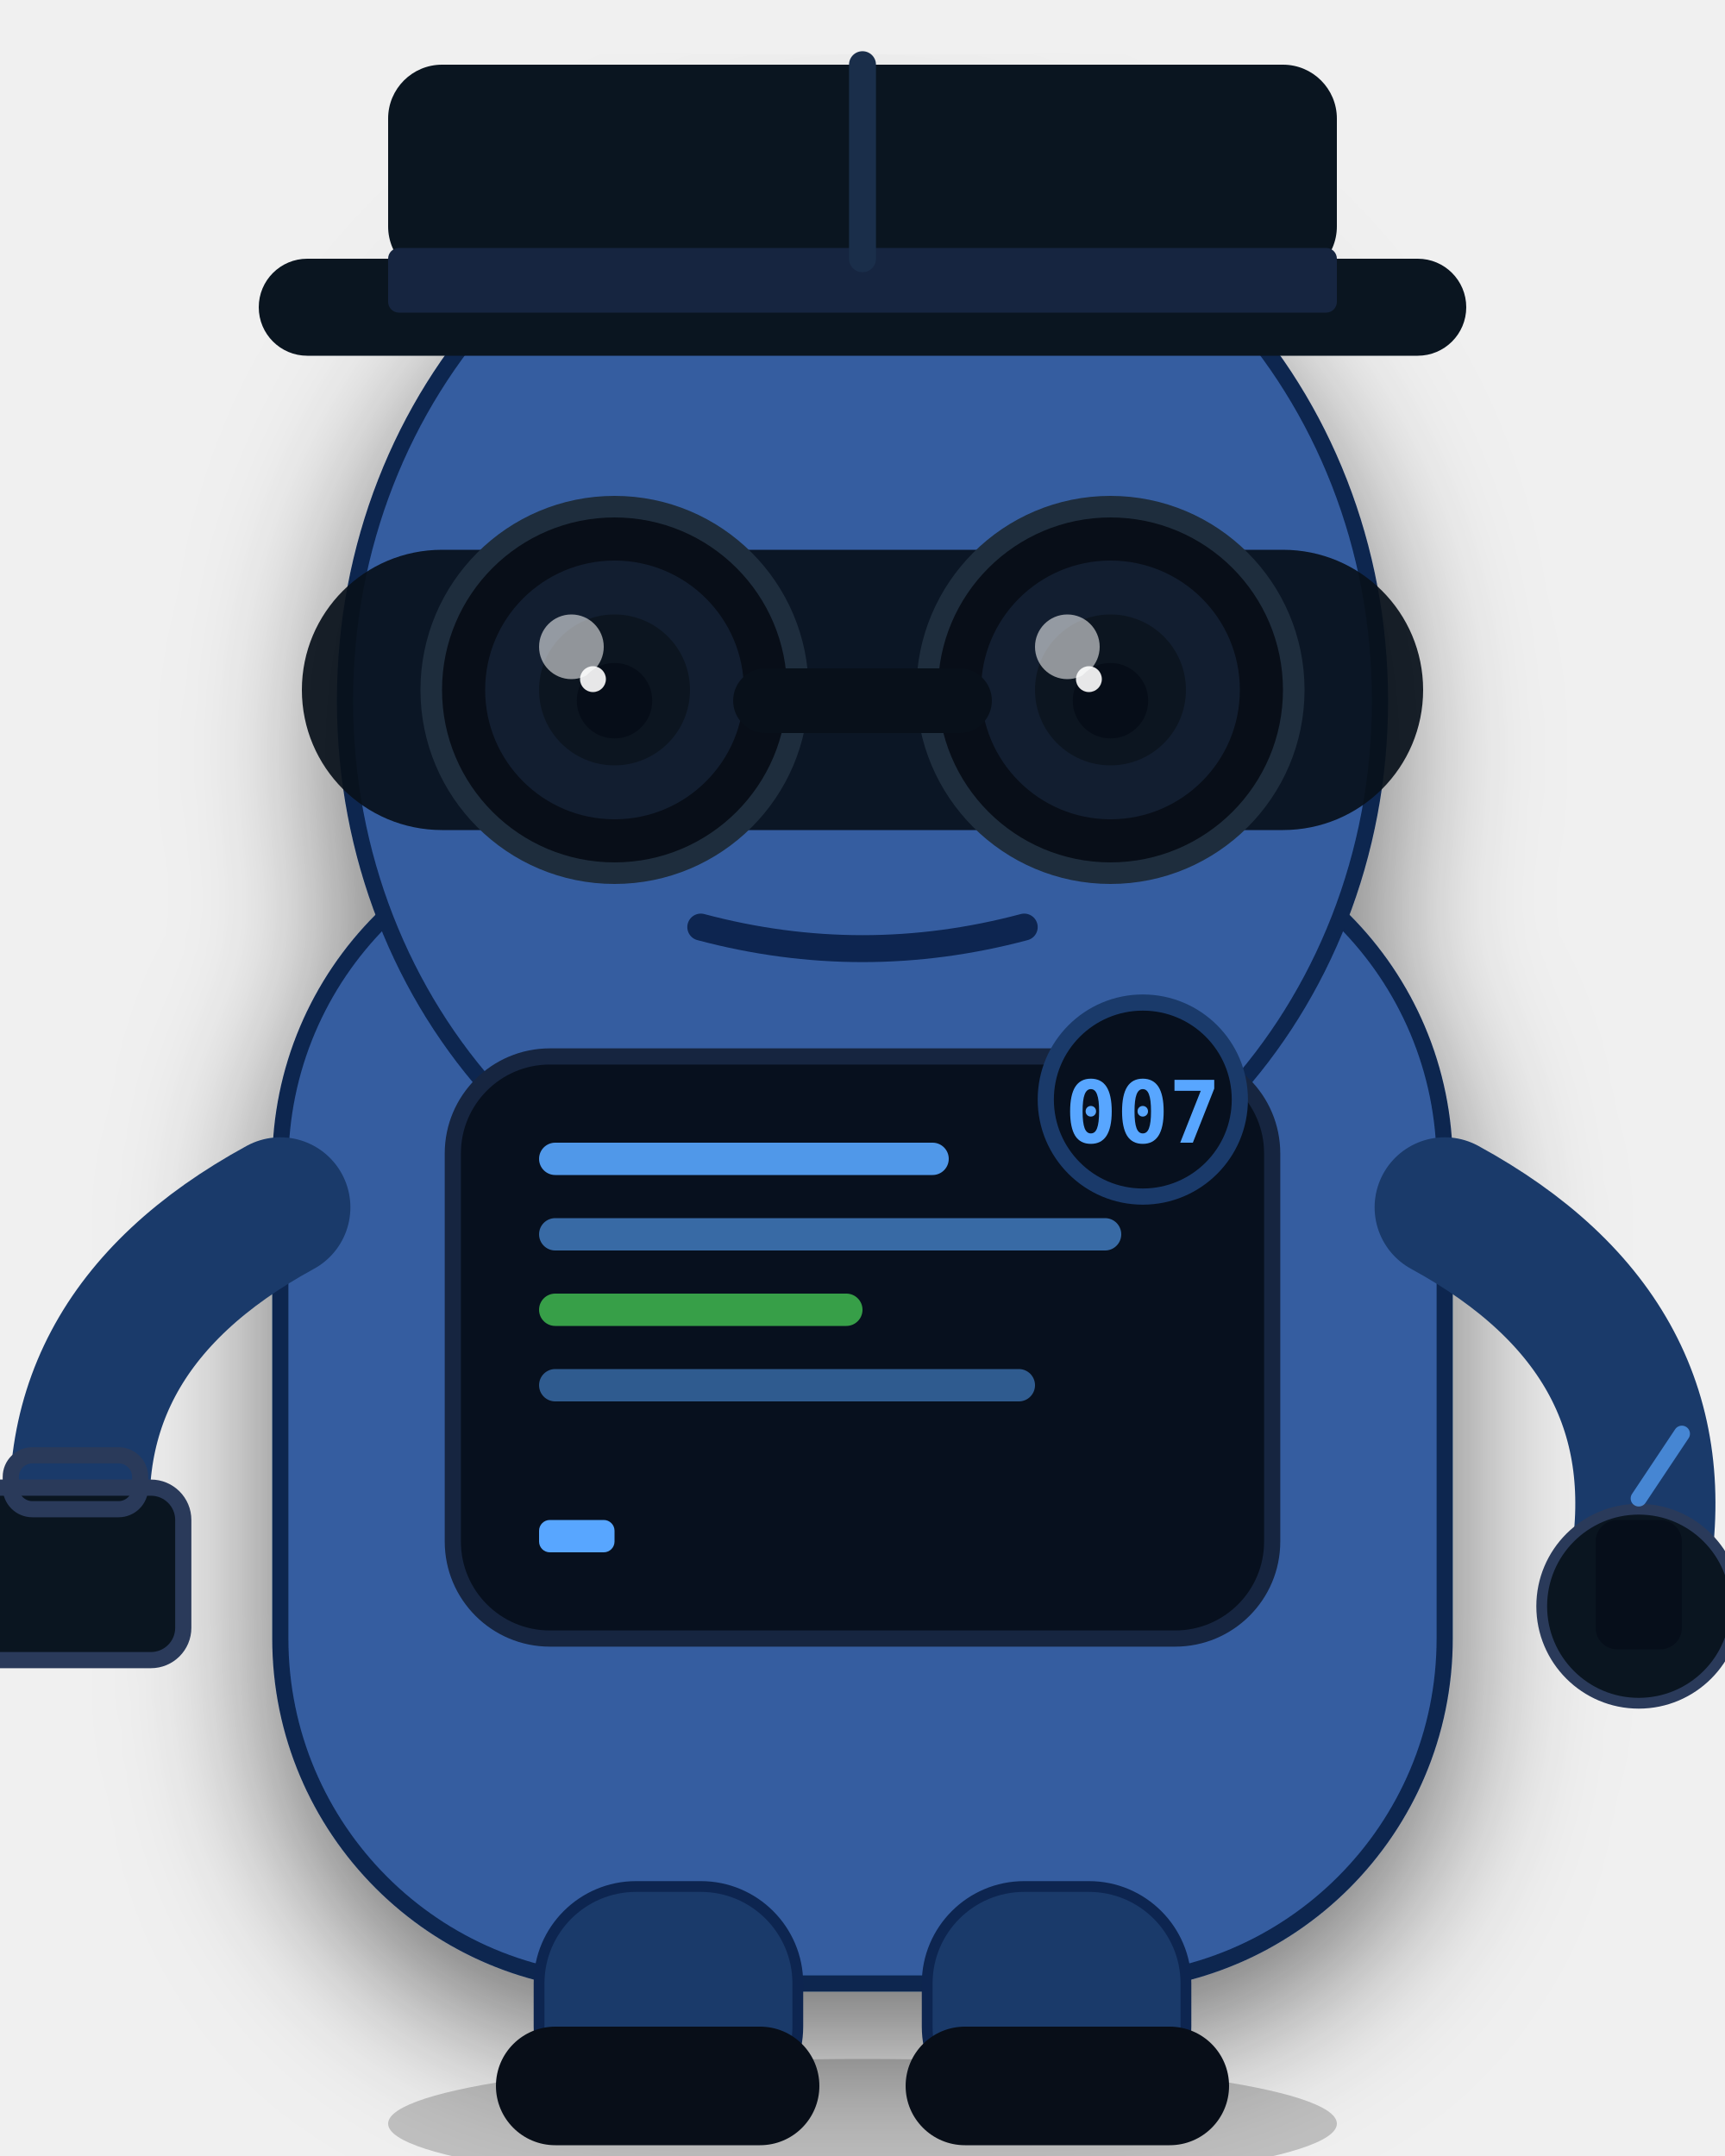
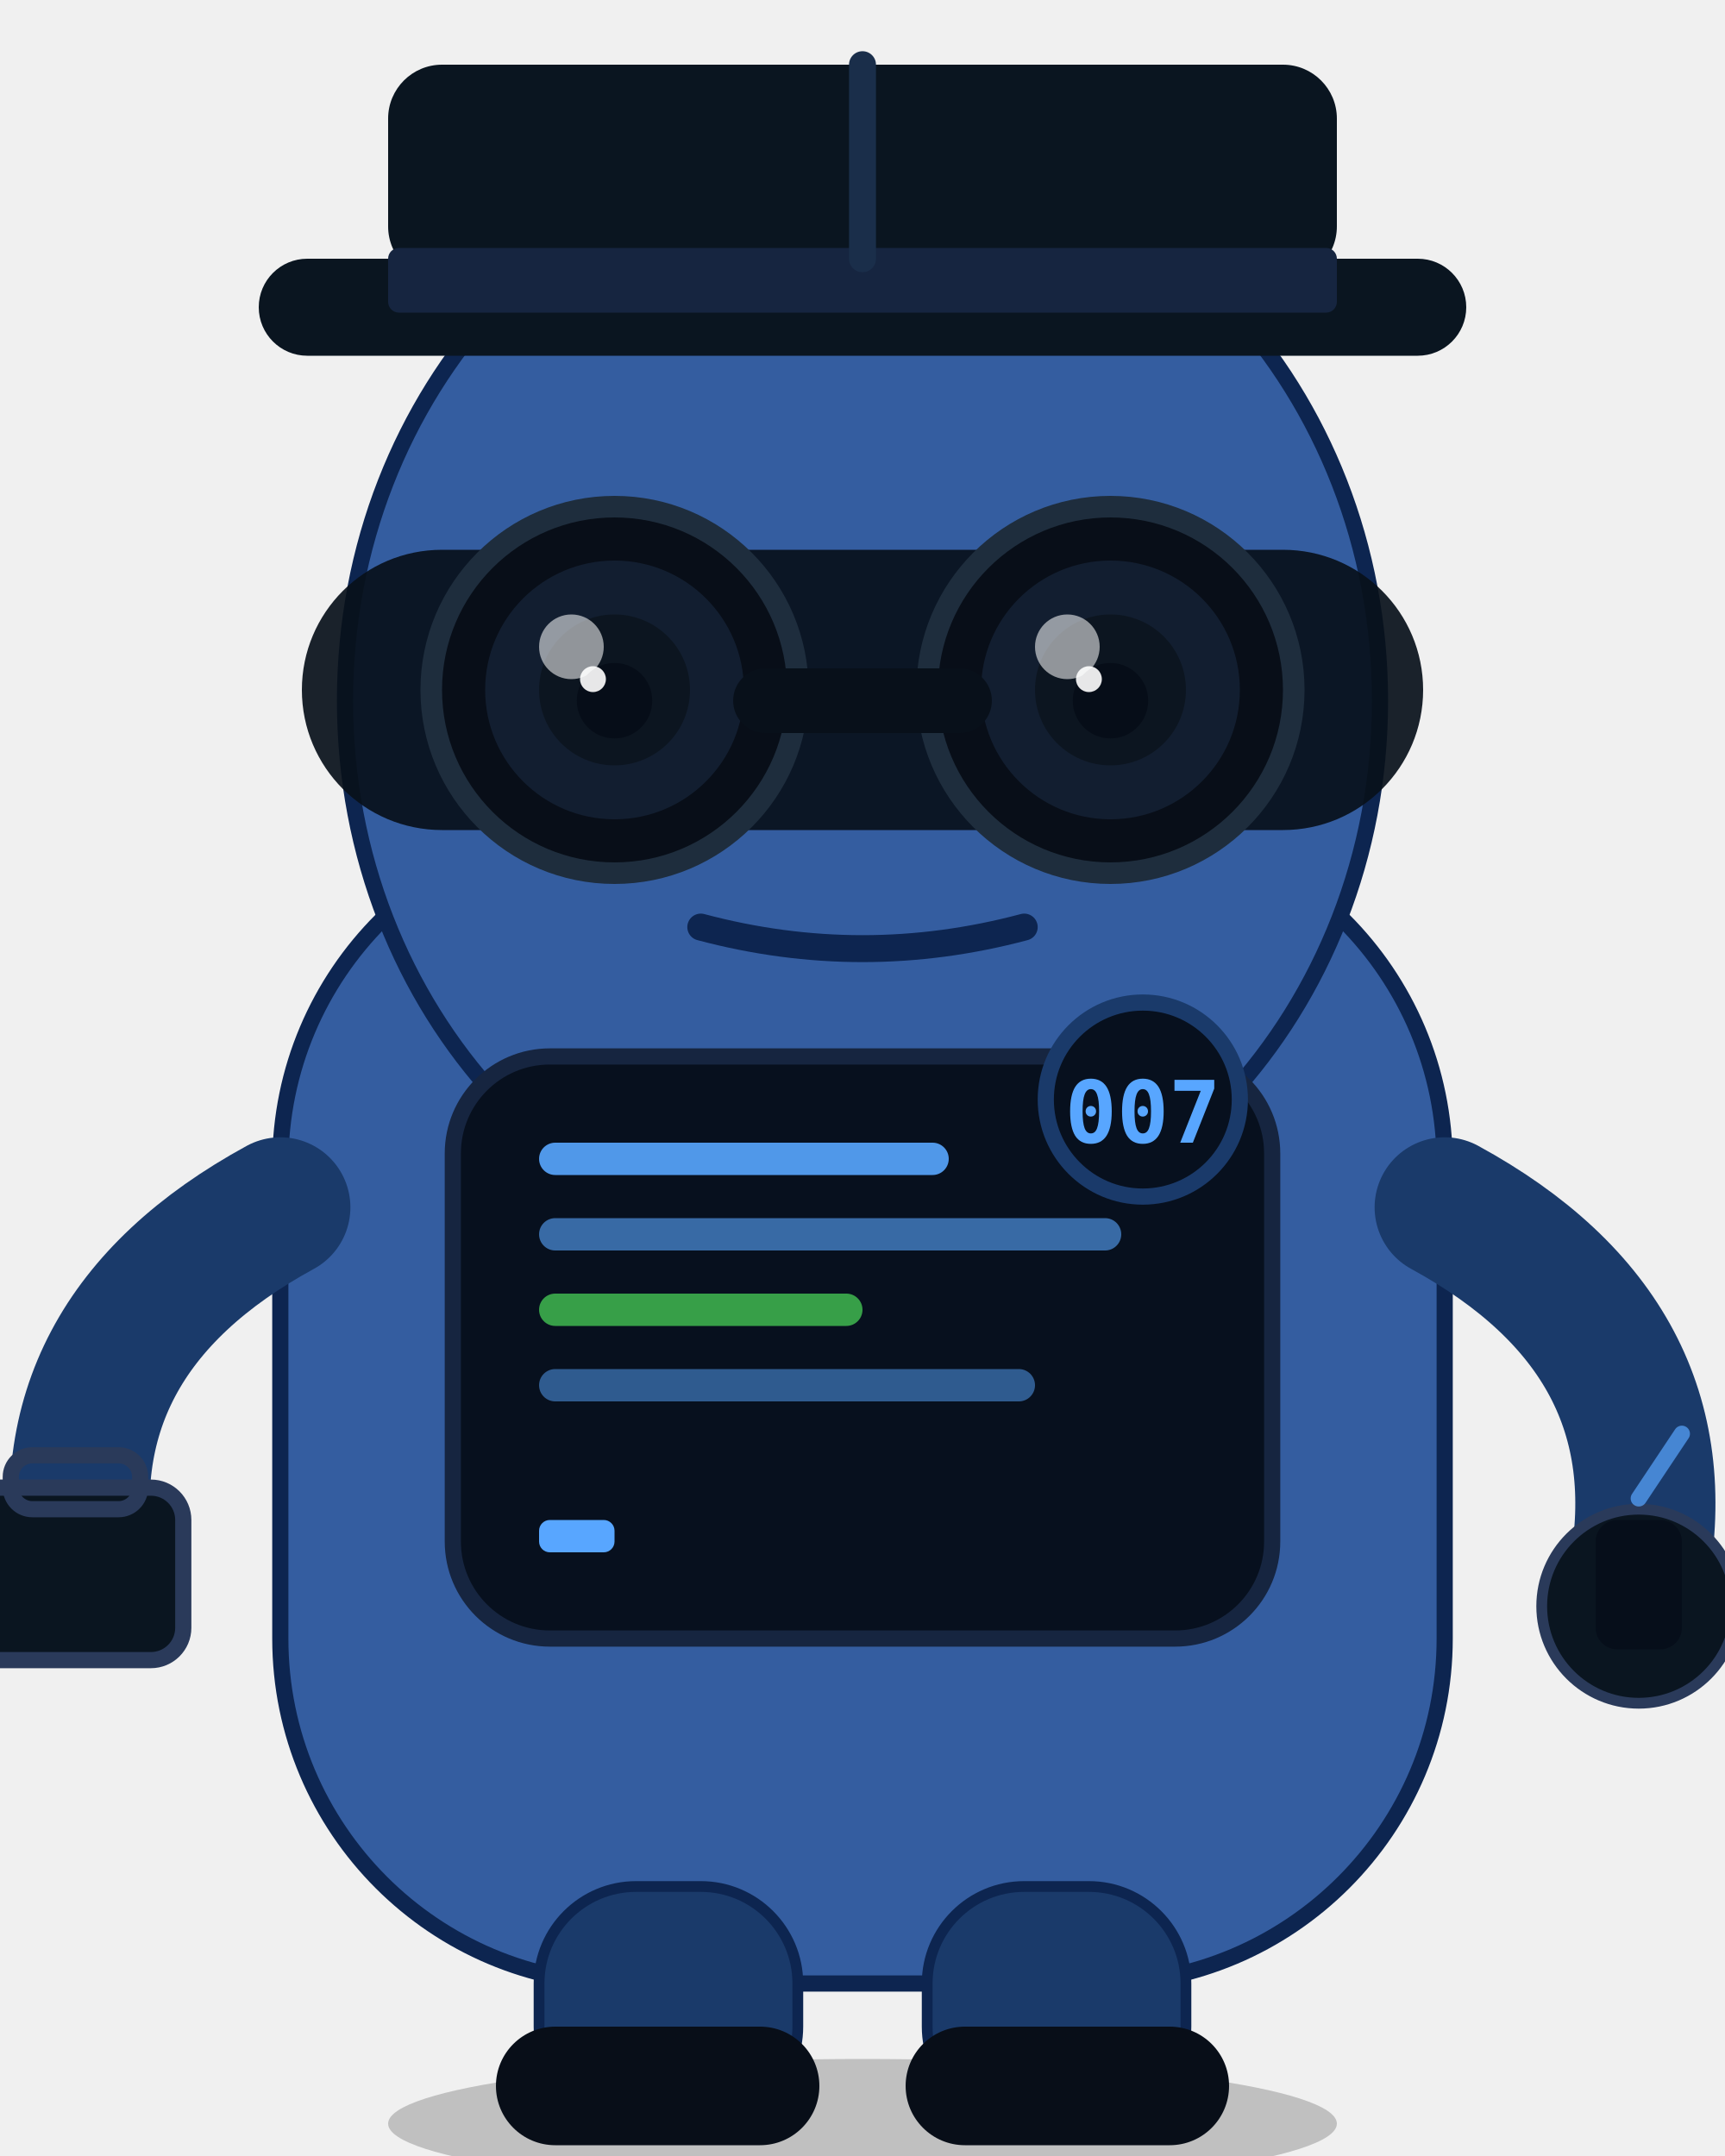
<svg xmlns="http://www.w3.org/2000/svg" width="160" height="200" viewBox="0 0 160 200" fill="none">
  <defs>
    <filter id="f-shadow" x="-25%" y="-15%" width="150%" height="145%">
      <feDropShadow dx="0" dy="5" stdDeviation="7" flood-color="#000" flood-opacity="0.55" />
    </filter>
  </defs>
  <ellipse cx="80" cy="197" rx="44" ry="6" fill="#000" opacity="0.2" />
-   <g filter="url(#f-shadow)">
-     <rect x="26" y="76" width="108" height="108" rx="32" fill="#345da0" stroke="#0d2550" stroke-width="1.5" />
-     <ellipse cx="80" cy="65" rx="48" ry="52" fill="#345da0" stroke="#0d2550" stroke-width="1.5" />
-   </g>
+   <rect x="26" y="76" width="108" height="108" rx="32" fill="#345da0" stroke="#0d2550" stroke-width="1.5" />
+   <ellipse cx="80" cy="65" rx="48" ry="52" fill="#345da0" stroke="#0d2550" stroke-width="1.5" />
  <rect x="24" y="24" width="112" height="9" rx="4.5" fill="#0a1520" />
  <rect x="36" y="6" width="88" height="20" rx="5" fill="#0a1520" />
  <rect x="36" y="23" width="88" height="6" rx="1" fill="#162540" />
  <rect x="42" y="98" width="76" height="54" rx="9" fill="#07101e" stroke="#162540" stroke-width="1.5" />
  <rect x="50" y="106" width="38" height="3" rx="1.5" fill="#58a6ff" opacity="0.9" />
  <rect x="50" y="113" width="54" height="3" rx="1.5" fill="#58a6ff" opacity="0.6" />
  <rect x="50" y="120" width="30" height="3" rx="1.5" fill="#3fb950" opacity="0.85" />
  <rect x="50" y="127" width="46" height="3" rx="1.5" fill="#58a6ff" opacity="0.5" />
  <rect x="50" y="141" width="7" height="3" rx="1" fill="#58a6ff">
    <animate attributeName="opacity" values="1;0;1" dur="0.9s" repeatCount="indefinite" />
  </rect>
  <circle cx="106" cy="102" r="9" fill="#07101e" stroke="#1a3a6a" stroke-width="1.5" />
  <text x="106" y="106" text-anchor="middle" font-family="monospace" font-size="8" font-weight="bold" fill="#58a6ff">007</text>
  <rect x="28" y="51" width="104" height="26" rx="13" fill="#08101a" opacity="0.92" />
  <circle cx="57" cy="64" r="17" fill="#080e18" stroke="#1e2d3d" stroke-width="2" />
  <circle cx="57" cy="64" r="12" fill="#121e30" />
  <circle cx="57" cy="64" r="7" fill="#0c1520" />
  <circle cx="53" cy="60" r="3" fill="white" opacity="0.55" />
  <circle cx="57" cy="65" r="3.5" fill="#060d18" />
  <circle cx="55" cy="63" r="1.2" fill="white" opacity="0.9" />
  <circle cx="103" cy="64" r="17" fill="#080e18" stroke="#1e2d3d" stroke-width="2" />
  <circle cx="103" cy="64" r="12" fill="#121e30" />
  <circle cx="103" cy="64" r="7" fill="#0c1520" />
  <circle cx="99" cy="60" r="3" fill="white" opacity="0.55" />
  <circle cx="103" cy="65" r="3.5" fill="#060d18" />
  <circle cx="101" cy="63" r="1.2" fill="white" opacity="0.9" />
  <rect x="68" y="62" width="24" height="6" rx="3" fill="#08101a" />
  <path d="M 65 86 Q 80 90 95 86" stroke="#0d2550" stroke-width="2.5" fill="none" stroke-linecap="round" />
  <line x1="80" y1="6" x2="80" y2="24" stroke="#1a2e4a" stroke-width="2.5" stroke-linecap="round" />
  <path d="M 26 112 Q 4 124 8 146" stroke="#1a3a6a" stroke-width="13" fill="none" stroke-linecap="round" />
  <rect x="-3" y="138" width="20" height="16" rx="3" fill="#0a1520" stroke="#2a3a5a" stroke-width="1.5" />
  <rect x="1" y="135" width="12" height="5" rx="2" fill="none" stroke="#2a3a5a" stroke-width="1.5" />
  <path d="M 134 112 Q 156 124 152 146" stroke="#1a3a6a" stroke-width="13" fill="none" stroke-linecap="round" />
  <circle cx="152" cy="149" r="9" fill="#0a1520" stroke="#2a3a5a" stroke-width="1" />
  <rect x="148" y="141" width="8" height="12" rx="2" fill="#060e1a" />
  <line x1="152" y1="139" x2="156" y2="133" stroke="#58a6ff" stroke-width="1.5" stroke-linecap="round" opacity="0.7" />
  <rect x="50" y="175" width="24" height="22" rx="9" fill="#1a3a6a" stroke="#0d2550" stroke-width="1" />
  <rect x="86" y="175" width="24" height="22" rx="9" fill="#1a3a6a" stroke="#0d2550" stroke-width="1" />
  <rect x="46" y="188" width="30" height="11" rx="5.5" fill="#080e18" />
  <rect x="84" y="188" width="30" height="11" rx="5.5" fill="#080e18" />
</svg>
